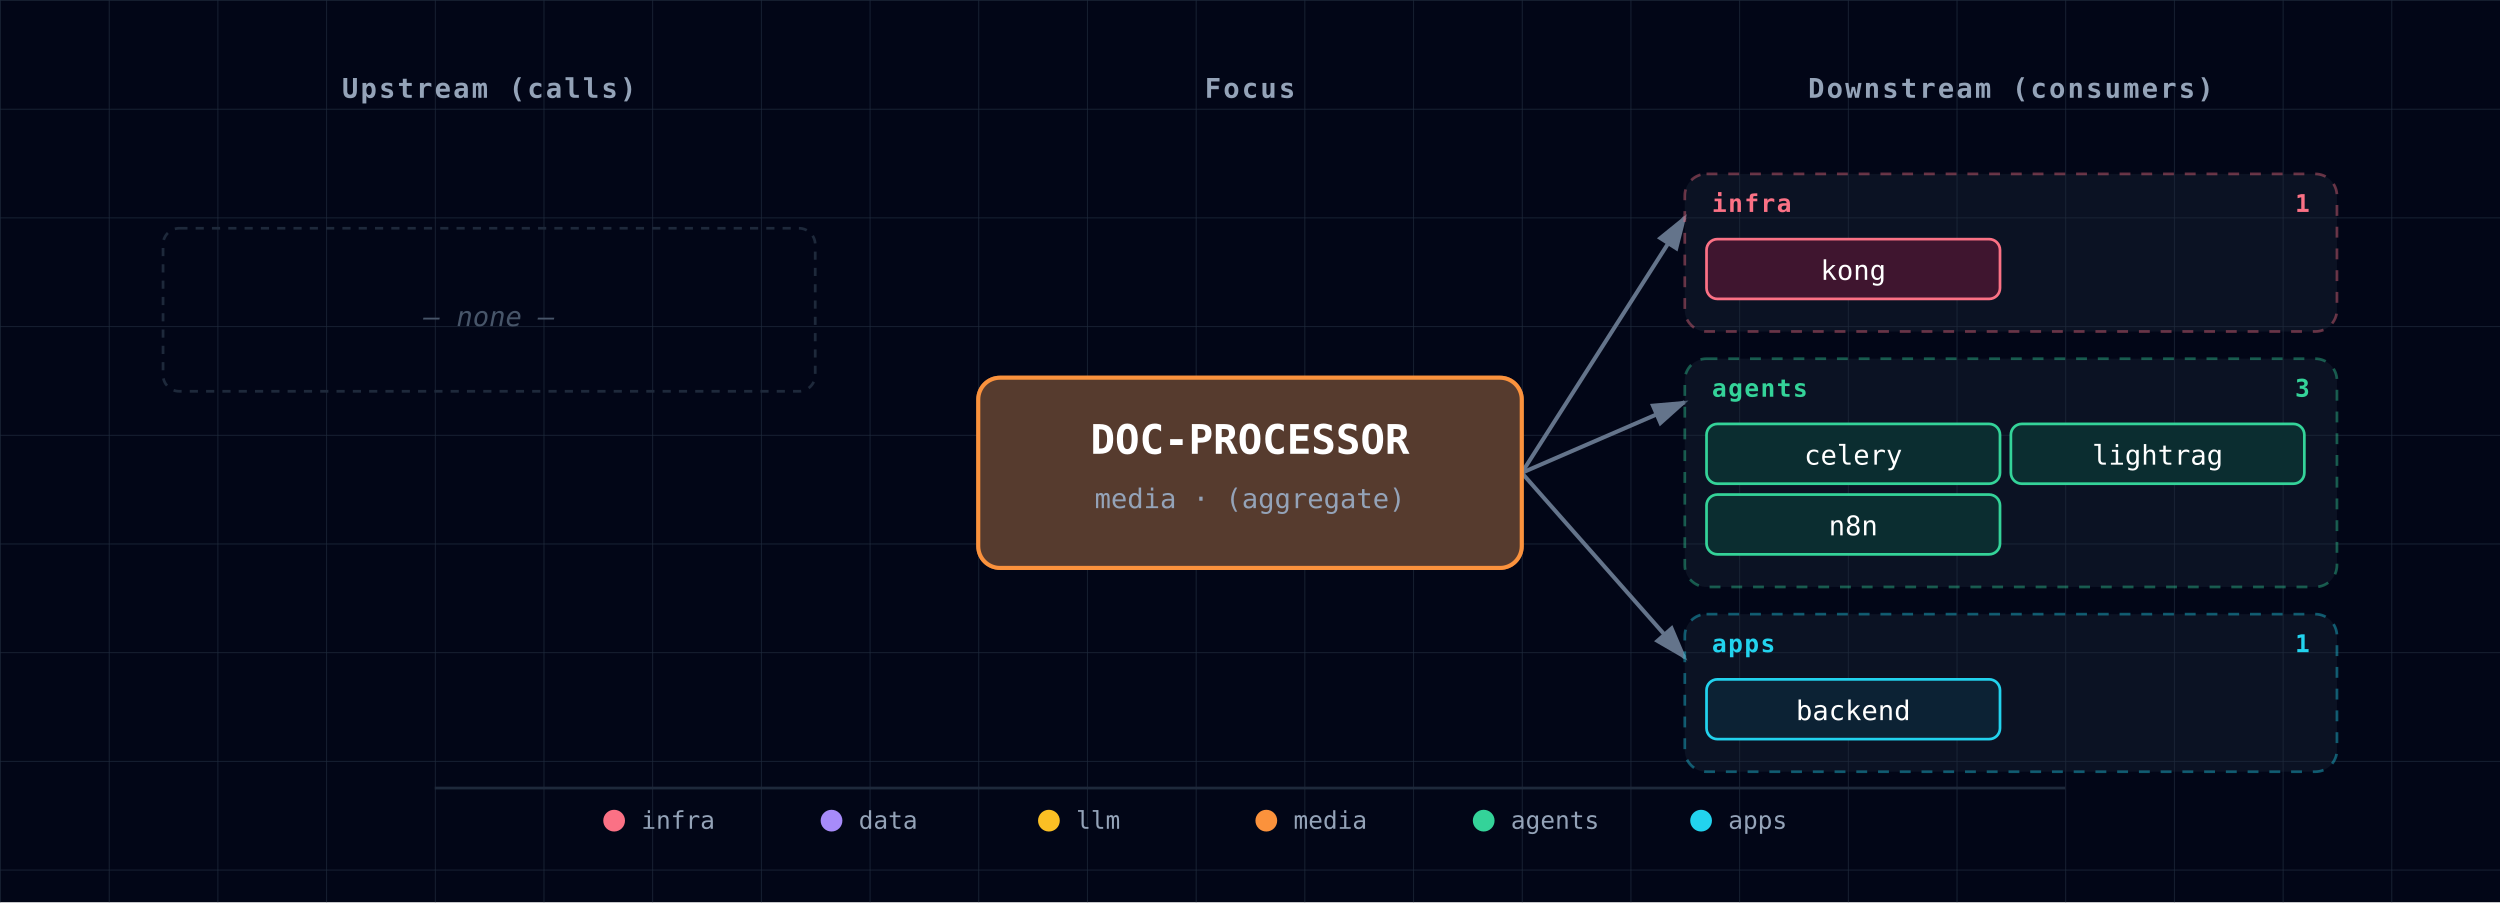
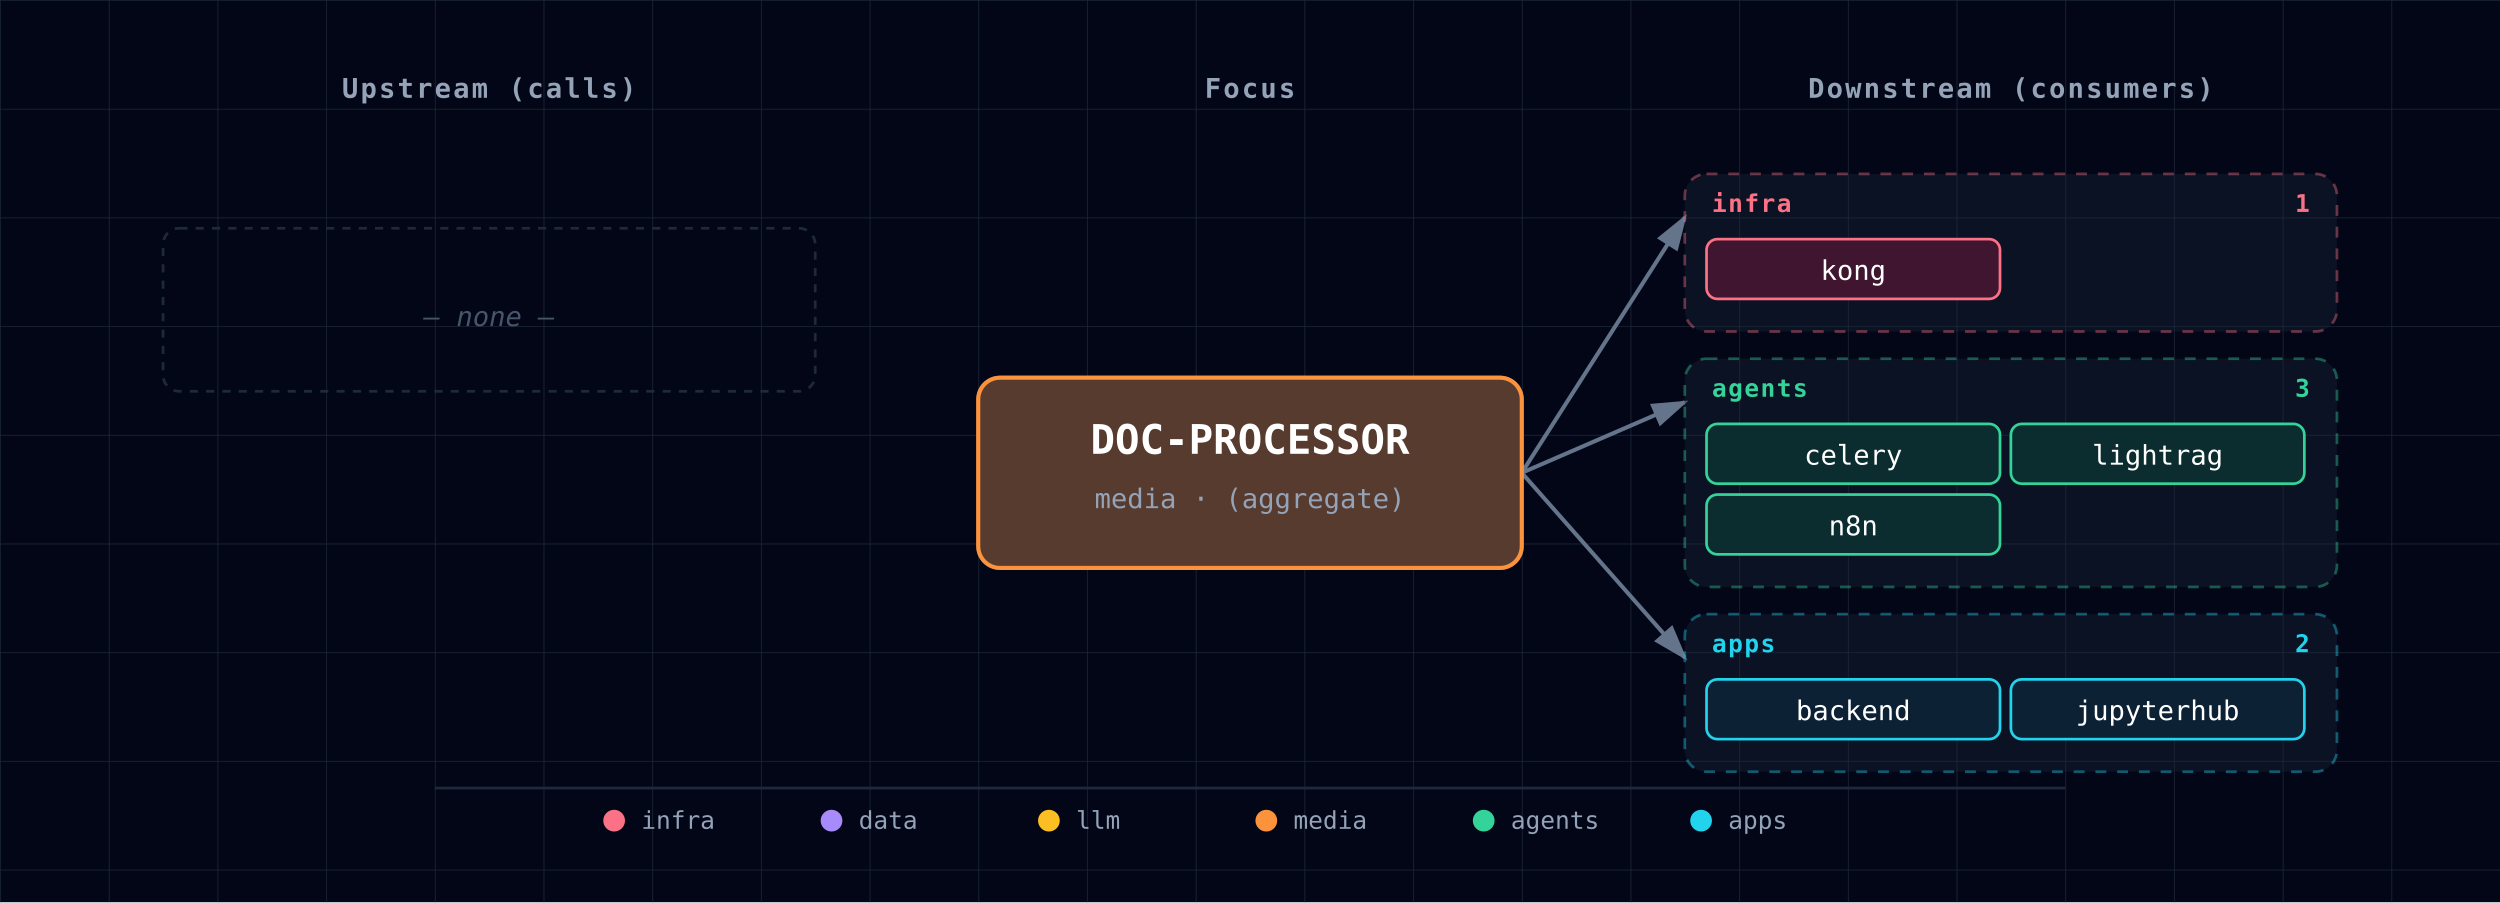
<svg xmlns="http://www.w3.org/2000/svg" viewBox="0 0 920 332" font-family="'JetBrains Mono', 'Fira Code', Menlo, Consolas, monospace">
  <defs>
    <pattern id="grid" width="40" height="40" patternUnits="userSpaceOnUse">
      <path d="M 40 0 L 0 0 0 40" fill="none" stroke="#1e293b" stroke-width="0.5" />
    </pattern>
    <marker id="arrowhead" markerWidth="9" markerHeight="6" refX="8" refY="3" orient="auto">
      <polygon points="0 0, 9 3, 0 6" fill="#64748b" />
    </marker>
    <filter id="focus-glow" x="-50%" y="-50%" width="200%" height="200%">
      <feGaussianBlur in="SourceAlpha" stdDeviation="6" />
      <feFlood flood-color="#fb923c" flood-opacity="0.6" />
      <feComposite in2="SourceAlpha" operator="in" />
      <feMerge>
        <feMergeNode />
        <feMergeNode in="SourceGraphic" />
      </feMerge>
    </filter>
  </defs>
  <rect width="920" height="332" fill="#020617" />
  <rect width="920" height="332" fill="url(#grid)" />
  <text x="180" y="36" fill="#94a3b8" font-size="10" font-weight="600" text-anchor="middle" letter-spacing="0.08em">Upstream (calls)</text>
  <text x="460" y="36" fill="#94a3b8" font-size="10" font-weight="600" text-anchor="middle" letter-spacing="0.08em">Focus</text>
  <text x="740" y="36" fill="#94a3b8" font-size="10" font-weight="600" text-anchor="middle" letter-spacing="0.08em">Downstream (consumers)</text>
  <line x1="560" y1="174" x2="620" y2="80" stroke="#64748b" stroke-width="1.5" marker-end="url(#arrowhead)" />
  <line x1="560" y1="174" x2="620" y2="148" stroke="#64748b" stroke-width="1.5" marker-end="url(#arrowhead)" />
  <line x1="560" y1="174" x2="620" y2="242" stroke="#64748b" stroke-width="1.5" marker-end="url(#arrowhead)" />
  <g>
    <rect x="60" y="84" width="240" height="60" rx="6" fill="none" stroke="#1e293b" stroke-width="1" stroke-dasharray="3,3" />
    <text x="180" y="120" fill="#475569" font-size="10" font-style="italic" text-anchor="middle">— none —</text>
  </g>
  <g>
    <g class="cluster">
      <rect x="620" y="64" width="240" height="58" rx="8" fill="rgba(30,41,59,0.35)" stroke="#fb7185" stroke-width="1" stroke-dasharray="4,4" stroke-opacity="0.4" />
      <text x="630" y="78" fill="#fb7185" font-size="9" font-weight="700" text-anchor="start" style="letter-spacing:0.06em;text-transform:uppercase;">infra</text>
      <text x="850" y="78" fill="#fb7185" font-size="9" font-weight="600" text-anchor="end">1</text>
    </g>
    <g>
      <rect x="628" y="88" width="108" height="22" rx="4" fill="#0f172a" />
      <rect x="628" y="88" width="108" height="22" rx="4" fill="rgba(136, 19, 55, 0.4)" stroke="#fb7185" stroke-width="1" />
      <text x="682" y="103" fill="white" font-size="10" text-anchor="middle">kong</text>
    </g>
    <g class="cluster">
      <rect x="620" y="132" width="240" height="84" rx="8" fill="rgba(30,41,59,0.35)" stroke="#34d399" stroke-width="1" stroke-dasharray="4,4" stroke-opacity="0.4" />
      <text x="630" y="146" fill="#34d399" font-size="9" font-weight="700" text-anchor="start" style="letter-spacing:0.06em;text-transform:uppercase;">agents</text>
      <text x="850" y="146" fill="#34d399" font-size="9" font-weight="600" text-anchor="end">3</text>
    </g>
    <g>
      <rect x="628" y="156" width="108" height="22" rx="4" fill="#0f172a" />
      <rect x="628" y="156" width="108" height="22" rx="4" fill="rgba(6, 78, 59, 0.4)" stroke="#34d399" stroke-width="1" />
      <text x="682" y="171" fill="white" font-size="10" text-anchor="middle">celery</text>
    </g>
    <g>
      <rect x="740" y="156" width="108" height="22" rx="4" fill="#0f172a" />
      <rect x="740" y="156" width="108" height="22" rx="4" fill="rgba(6, 78, 59, 0.4)" stroke="#34d399" stroke-width="1" />
      <text x="794" y="171" fill="white" font-size="10" text-anchor="middle">lightrag</text>
    </g>
    <g>
      <rect x="628" y="182" width="108" height="22" rx="4" fill="#0f172a" />
      <rect x="628" y="182" width="108" height="22" rx="4" fill="rgba(6, 78, 59, 0.4)" stroke="#34d399" stroke-width="1" />
      <text x="682" y="197" fill="white" font-size="10" text-anchor="middle">n8n</text>
    </g>
    <g class="cluster">
      <rect x="620" y="226" width="240" height="58" rx="8" fill="rgba(30,41,59,0.35)" stroke="#22d3ee" stroke-width="1" stroke-dasharray="4,4" stroke-opacity="0.4" />
      <text x="630" y="240" fill="#22d3ee" font-size="9" font-weight="700" text-anchor="start" style="letter-spacing:0.06em;text-transform:uppercase;">apps</text>
-       <text x="850" y="240" fill="#22d3ee" font-size="9" font-weight="600" text-anchor="end">1</text>
+       <text x="850" y="240" fill="#22d3ee" font-size="9" font-weight="600" text-anchor="end">2</text>
    </g>
    <g>
      <rect x="628" y="250" width="108" height="22" rx="4" fill="#0f172a" />
      <rect x="628" y="250" width="108" height="22" rx="4" fill="rgba(8, 51, 68, 0.4)" stroke="#22d3ee" stroke-width="1" />
      <text x="682" y="265" fill="white" font-size="10" text-anchor="middle">backend</text>
+     </g>
+     <g>
+       <rect x="740" y="250" width="108" height="22" rx="4" fill="#0f172a" />
+       <rect x="740" y="250" width="108" height="22" rx="4" fill="rgba(8, 51, 68, 0.4)" stroke="#22d3ee" stroke-width="1" />
+       <text x="794" y="265" fill="white" font-size="10" text-anchor="middle">jupyterhub</text>
    </g>
  </g>
  <g class="focus" filter="url(#focus-glow)">
    <rect x="360" y="139" width="200" height="70" rx="8" fill="#0f172a" />
    <rect x="360" y="139" width="200" height="70" rx="8" fill="rgba(251, 146, 60, 0.3)" stroke="#fb923c" stroke-width="1.5" />
    <text x="460" y="167" fill="white" font-size="15" font-weight="700" text-anchor="middle">DOC-PROCESSOR</text>
    <text x="460" y="187" fill="#94a3b8" font-size="10" text-anchor="middle">media · (aggregate)</text>
  </g>
  <g class="legend">
    <line x1="160" y1="290" x2="760" y2="290" stroke="#1e293b" stroke-width="1" />
    <circle cx="226" cy="302" r="4" fill="#fb7185" />
    <text x="236" y="305" fill="#94a3b8" font-size="9" font-weight="400" text-anchor="start">infra</text>
    <circle cx="306" cy="302" r="4" fill="#a78bfa" />
    <text x="316" y="305" fill="#94a3b8" font-size="9" font-weight="400" text-anchor="start">data</text>
    <circle cx="386" cy="302" r="4" fill="#fbbf24" />
    <text x="396" y="305" fill="#94a3b8" font-size="9" font-weight="400" text-anchor="start">llm</text>
    <circle cx="466" cy="302" r="4" fill="#fb923c" />
    <text x="476" y="305" fill="#94a3b8" font-size="9" font-weight="400" text-anchor="start">media</text>
    <circle cx="546" cy="302" r="4" fill="#34d399" />
    <text x="556" y="305" fill="#94a3b8" font-size="9" font-weight="400" text-anchor="start">agents</text>
    <circle cx="626" cy="302" r="4" fill="#22d3ee" />
    <text x="636" y="305" fill="#94a3b8" font-size="9" font-weight="400" text-anchor="start">apps</text>
  </g>
</svg>
